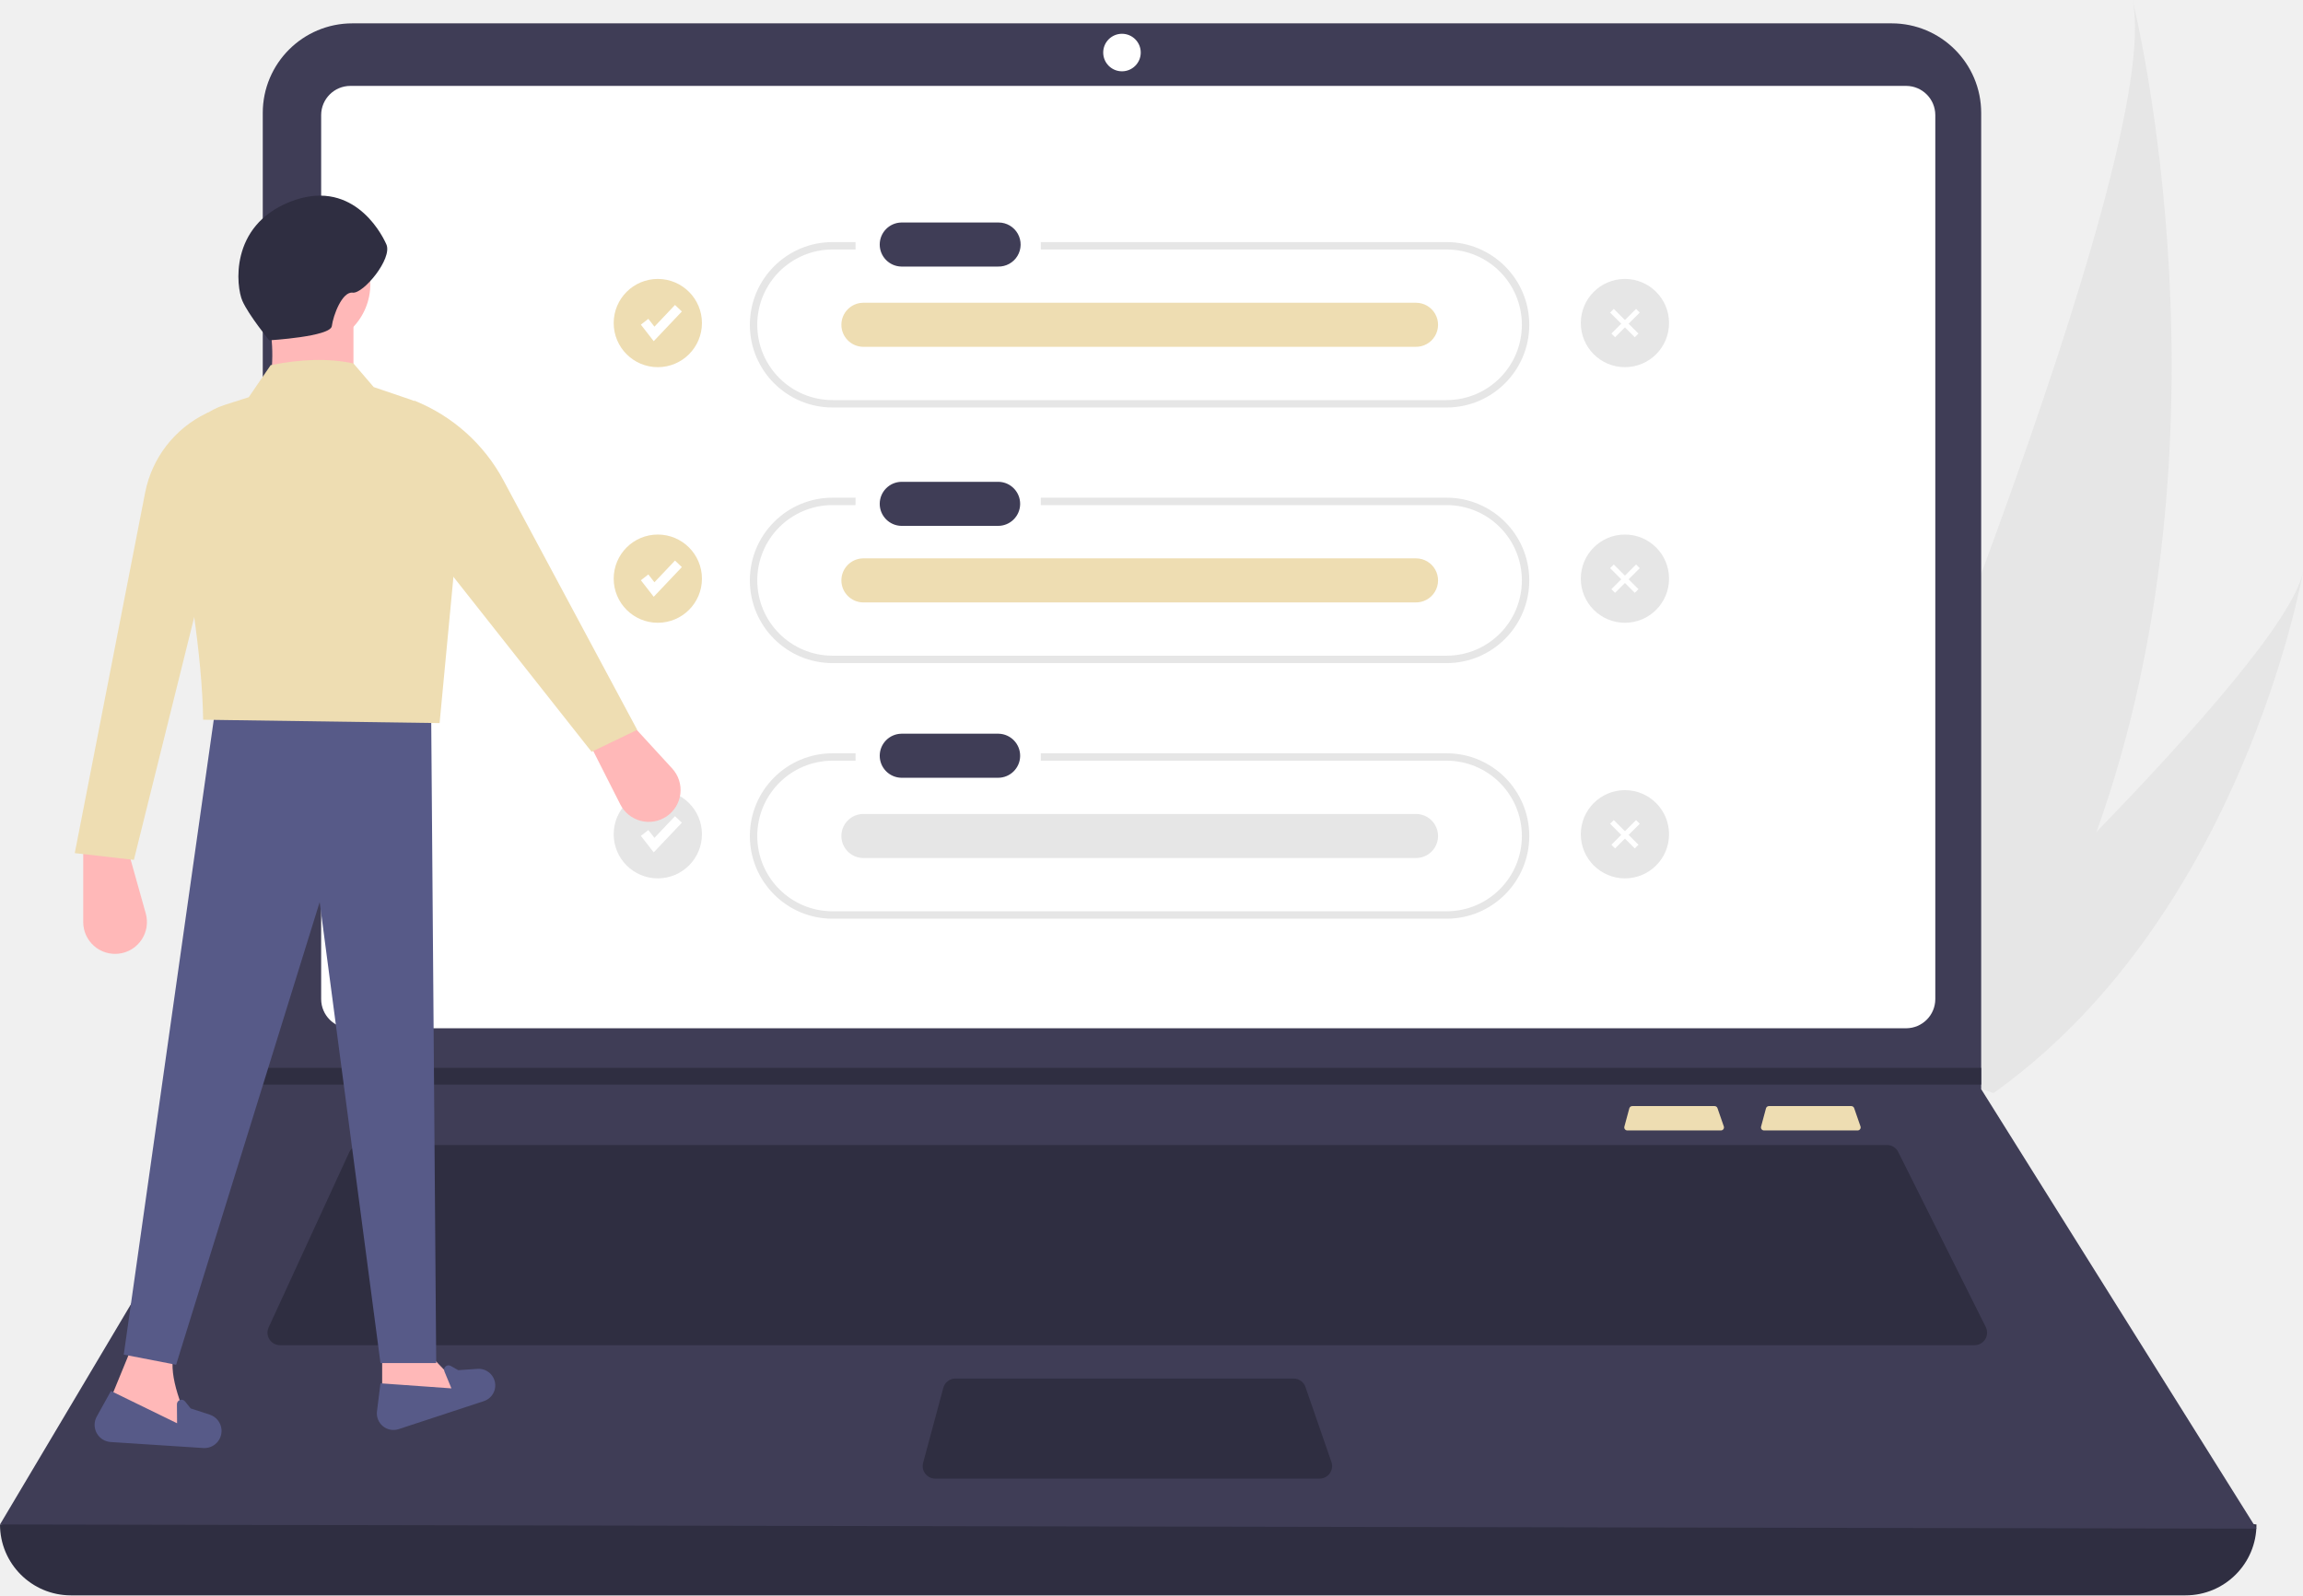
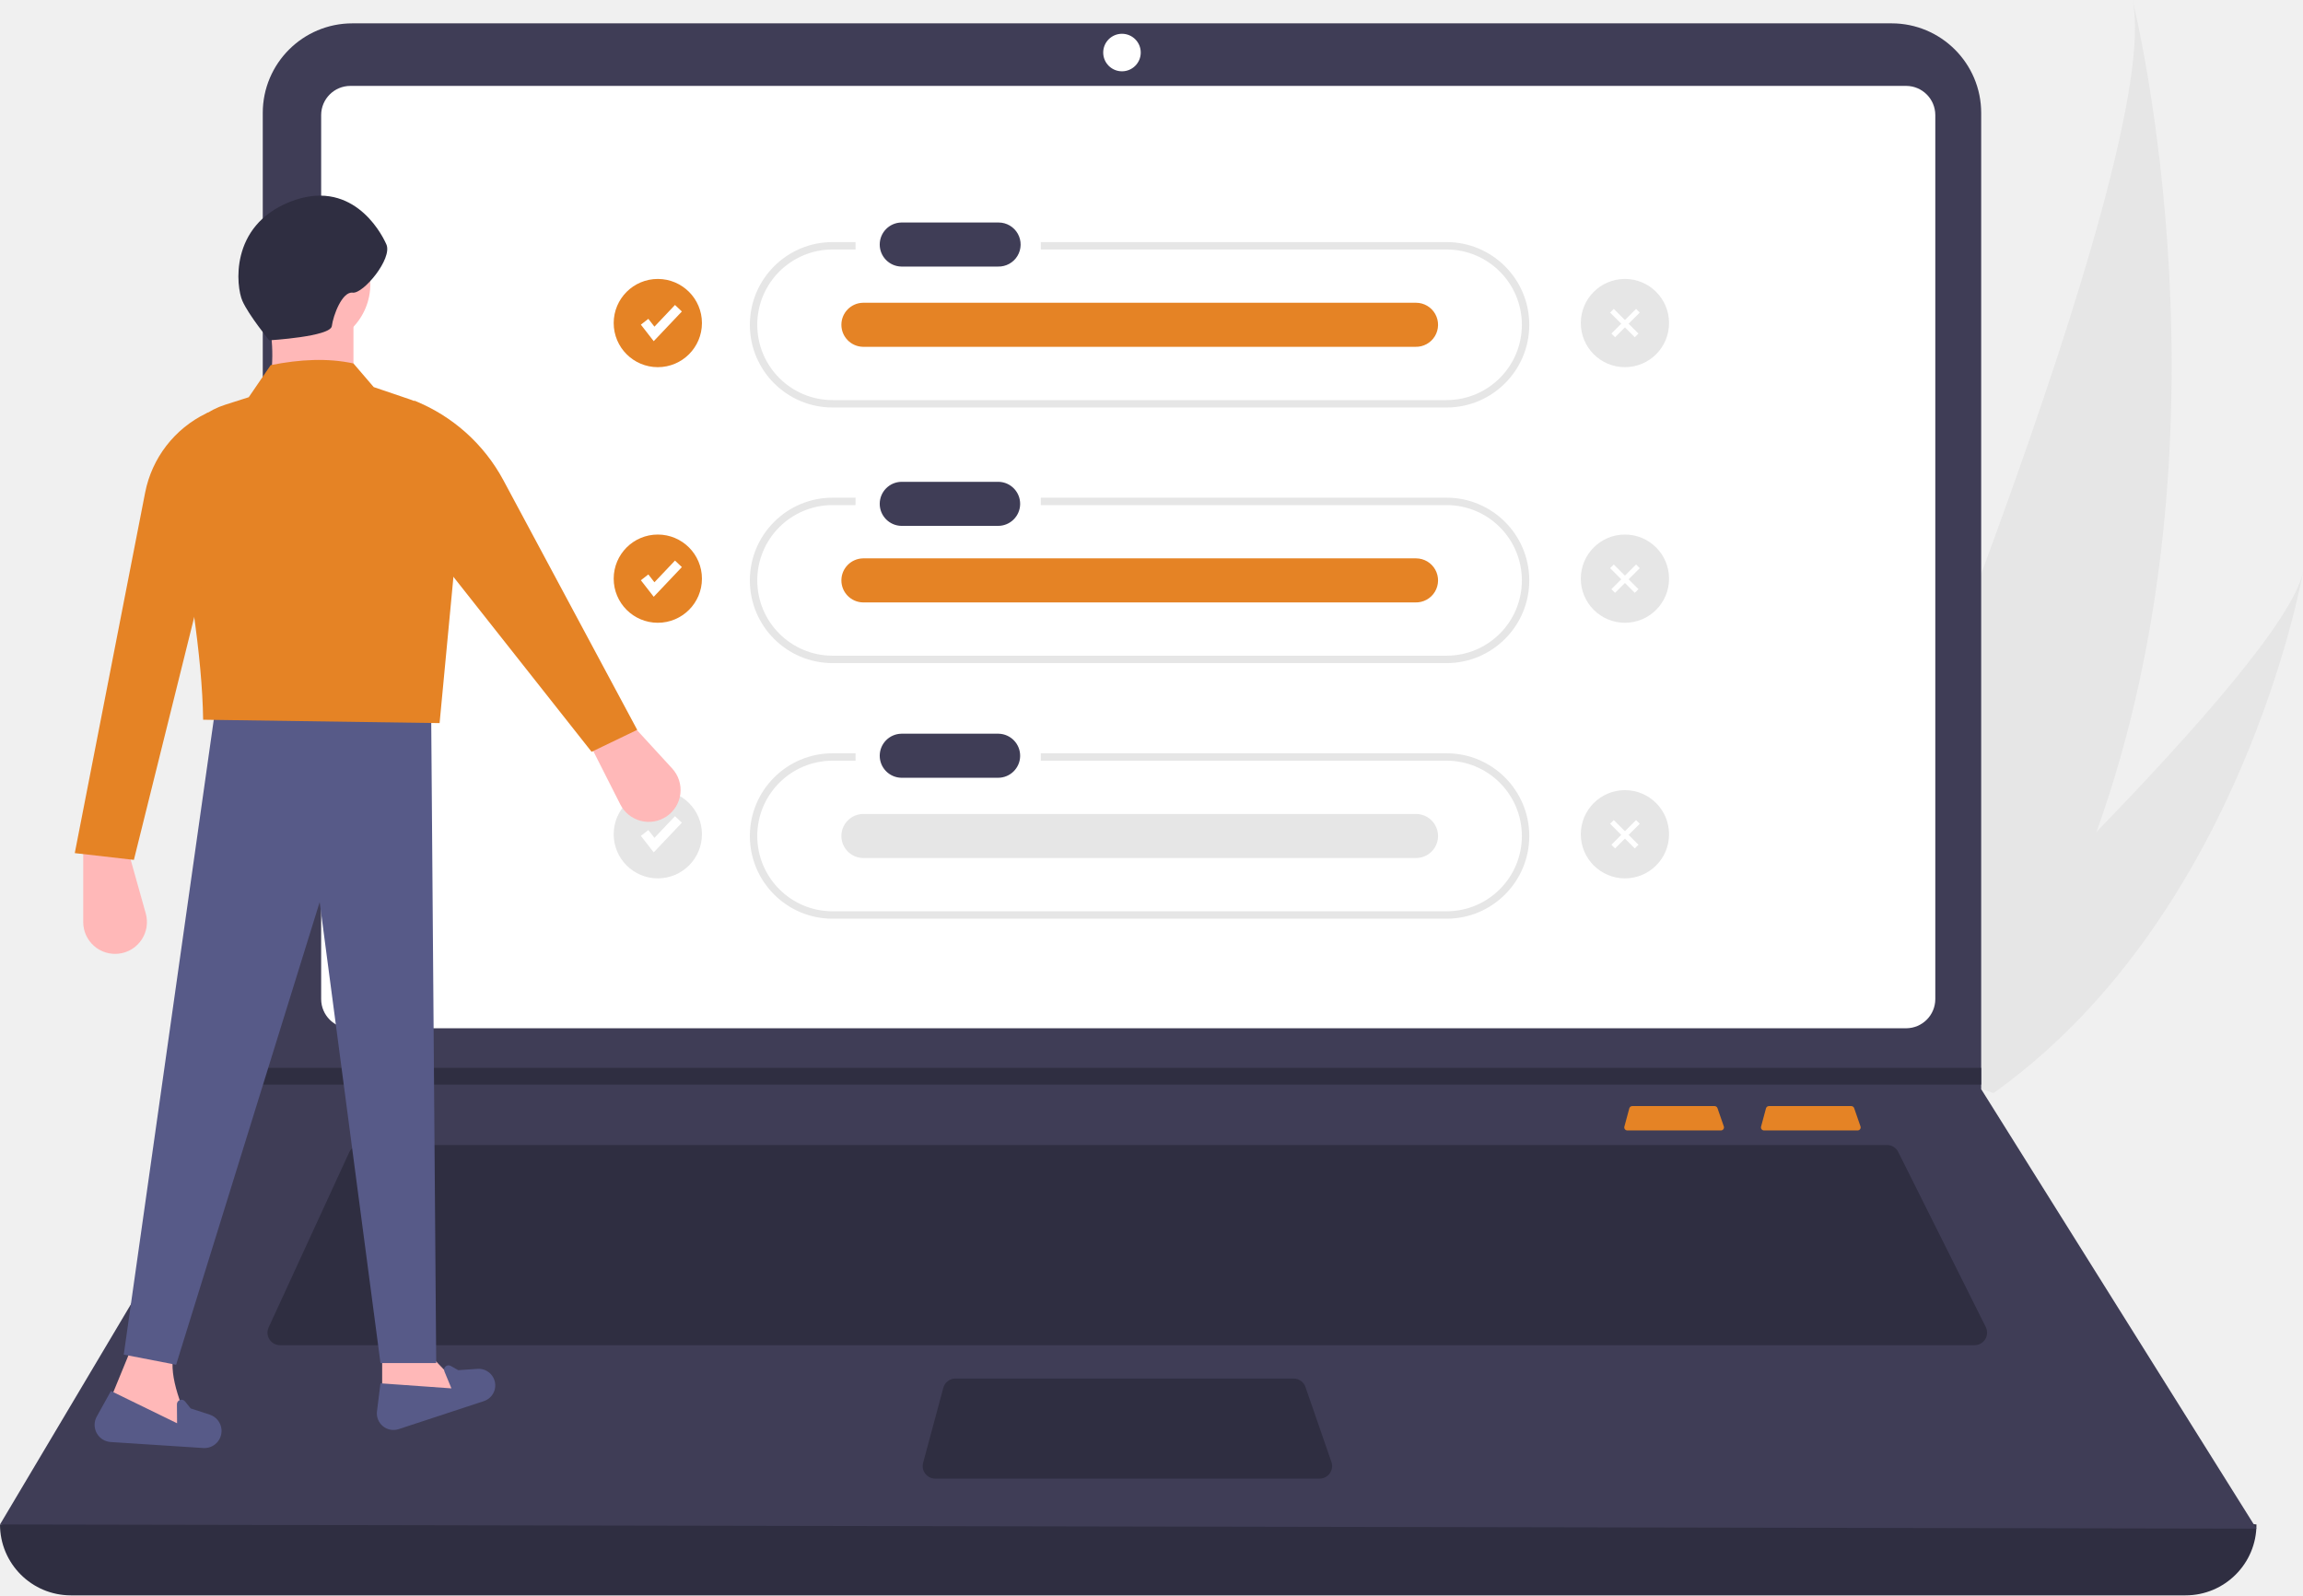
<svg xmlns="http://www.w3.org/2000/svg" id="e947267e-2fd0-4612-8553-18e563890315" data-name="Layer 1" width="808.778" height="560.418" viewBox="0 0 808.778 560.418">
  <path d="M931.874,462.004a348.201,348.201,0,0,1-45.13,86.56c-.438.618-.884,1.223-1.332,1.837L827.663,531.7c.261-.596.546-1.264.85-1.994C846.7,486.687,956.151,224.46,944.529,169.791,945.639,174.28,981.902,322.801,931.874,462.004Z" transform="translate(-195.6108 -169.7909)" fill="#e6e6e6" />
  <path d="M897.885,552.173c-.705.532-1.431,1.057-2.164,1.568l-43.321-14.03c.518-.479,1.121-1.044,1.815-1.681,11.34-10.6,45.03-42.358,77.659-76.025,35.065-36.18,68.914-74.558,72.515-91.249C1003.712,374.564,982.346,490.421,897.885,552.173Z" transform="translate(-195.6108 -169.7909)" fill="#e6e6e6" />
  <path d="M963.145,730.209H220.512a24.901,24.901,0,0,1-24.901-24.901v0q403.807-46.93,792.435,0v0A24.901,24.901,0,0,1,963.145,730.209Z" transform="translate(-195.6108 -169.7909)" fill="#2f2e41" />
  <path d="M988.046,706.773l-792.435-1.465L287.451,550.776l.439-.732V209.472a31.475,31.475,0,0,1,31.478-31.478H859.894A31.475,31.475,0,0,1,891.372,209.472v342.915Z" transform="translate(-195.6108 -169.7909)" fill="#3f3d56" />
  <path d="M318.651,199.966a10.265,10.265,0,0,0-10.253,10.253V520.748a10.265,10.265,0,0,0,10.253,10.253H865.006a10.266,10.266,0,0,0,10.253-10.253V210.219a10.265,10.265,0,0,0-10.253-10.253Z" transform="translate(-195.6108 -169.7909)" fill="#fff" />
  <path d="M322.241,572.015a4.406,4.406,0,0,0-3.992,2.558l-28.299,61.52a4.394,4.394,0,0,0,3.992,6.231H889.053a4.394,4.394,0,0,0,3.929-6.36l-30.76-61.52a4.372,4.372,0,0,0-3.929-2.429Z" transform="translate(-195.6108 -169.7909)" fill="#2f2e41" />
  <circle cx="394.021" cy="18.457" r="6.591" fill="#fff" />
  <path d="M531.137,654.042a4.401,4.401,0,0,0-4.243,3.251l-7.099,26.366a4.394,4.394,0,0,0,4.243,5.537H659.036A4.393,4.393,0,0,0,663.187,683.364l-9.126-26.366a4.397,4.397,0,0,0-4.153-2.957Z" transform="translate(-195.6108 -169.7909)" fill="#2f2e41" />
  <polygon points="695.761 375.126 695.761 380.985 91.84 380.985 92.295 380.253 92.295 375.126 695.761 375.126" fill="#2f2e41" />
  <path d="M703.615,254.83H561.125v2.603H703.615a26.451,26.451,0,0,1,0,52.902H488.003a26.451,26.451,0,0,1,0-52.902h8.057v-2.603h-8.057a29.053,29.053,0,0,0,0,58.107H703.615a29.053,29.053,0,1,0,0-58.107Z" transform="translate(-195.6108 -169.7909)" fill="#e6e6e6" />
  <path d="M703.615,344.619H561.125v2.603H703.615a26.451,26.451,0,0,1,0,52.902H488.003a26.451,26.451,0,0,1,0-52.902h8.057v-2.603h-8.057a29.053,29.053,0,0,0,0,58.107H703.615a29.053,29.053,0,1,0,0-58.107Z" transform="translate(-195.6108 -169.7909)" fill="#e6e6e6" />
  <path d="M703.615,434.407H561.125V437.01H703.615a26.451,26.451,0,1,1,0,52.902H488.003a26.451,26.451,0,0,1,0-52.902h8.057v-2.603h-8.057a29.053,29.053,0,0,0,0,58.107H703.615a29.053,29.053,0,1,0,0-58.107Z" transform="translate(-195.6108 -169.7909)" fill="#e6e6e6" />
  <path id="ab287899-84e3-434f-b92d-b2aaa12c9990" data-name="Path 40" d="M512.144,247.954a7.739,7.739,0,0,0,0,15.475h33.945a7.739,7.739,0,1,0,.254-15.475q-.127-.002-.254,0Z" transform="translate(-195.6108 -169.7909)" fill="#3f3d56" />
  <path id="af2a4b37-a3ed-4662-953e-6f9b285406f1" data-name="Path 40" d="M512.144,339.044a7.739,7.739,0,0,0,0,15.475h33.945a7.739,7.739,0,0,0,.254-15.475q-.127-.002-.254,0Z" transform="translate(-195.6108 -169.7909)" fill="#3f3d56" />
  <path id="ff7e389f-e1f1-4104-a8c8-8a888f7bdbd5" data-name="Path 40" d="M512.144,427.532a7.739,7.739,0,0,0,0,15.475h33.945a7.739,7.739,0,0,0,.254-15.475q-.127-.002-.254,0Z" transform="translate(-195.6108 -169.7909)" fill="#3f3d56" />
-   <path id="ab3f55ca-45f9-4d6f-a8ad-e44fa73330dd" data-name="Path 40" d="M498.68,276.146a7.739,7.739,0,0,0,0,15.475H692.684a7.739,7.739,0,1,0,.254-15.475q-.127-.002-.254,0Z" transform="translate(-195.6108 -169.7909)" fill="#EEDDB2" />
-   <path id="b755e68c-1f13-420d-a9db-7573ff270e8f" data-name="Path 40" d="M498.68,365.935a7.739,7.739,0,0,0,0,15.475H692.684a7.739,7.739,0,1,0,.254-15.475q-.127-.002-.254,0Z" transform="translate(-195.6108 -169.7909)" fill="#EEDDB2" />
+   <path id="ab3f55ca-45f9-4d6f-a8ad-e44fa73330dd" data-name="Path 40" d="M498.68,276.146a7.739,7.739,0,0,0,0,15.475H692.684a7.739,7.739,0,1,0,.254-15.475q-.127-.002-.254,0Z" transform="translate(-195.6108 -169.7909)" fill="#e58325" />
+   <path id="b755e68c-1f13-420d-a9db-7573ff270e8f" data-name="Path 40" d="M498.68,365.935a7.739,7.739,0,0,0,0,15.475H692.684a7.739,7.739,0,1,0,.254-15.475q-.127-.002-.254,0Z" transform="translate(-195.6108 -169.7909)" fill="#e58325" />
  <path id="f0f56a0b-ed67-4282-9bfe-4d2fc6a8304e" data-name="Path 40" d="M498.68,455.723a7.739,7.739,0,0,0,0,15.475H692.684a7.739,7.739,0,1,0,.254-15.475q-.127-.002-.254,0Z" transform="translate(-195.6108 -169.7909)" fill="#e6e6e6" />
-   <circle cx="231.015" cy="113.483" r="15.495" fill="#EEDDB2" />
+   <circle cx="231.015" cy="113.483" r="15.495" fill="#e58325" />
  <polygon points="229.577 119.849 225.063 114.045 227.688 112.003 229.826 114.751 237.046 107.129 239.461 109.417 229.577 119.849" fill="#fff" />
-   <circle cx="231.015" cy="203.272" r="15.495" fill="#EEDDB2" />
+   <circle cx="231.015" cy="203.272" r="15.495" fill="#e58325" />
  <polygon points="229.577 209.638 225.063 203.834 227.688 201.792 229.826 204.54 237.046 196.918 239.461 199.206 229.577 209.638" fill="#fff" />
  <circle cx="231.015" cy="293.06" r="15.495" fill="#e6e6e6" />
  <circle cx="570.65" cy="113.483" r="15.495" fill="#e6e6e6" />
  <circle cx="570.65" cy="203.272" r="15.495" fill="#e6e6e6" />
  <circle cx="570.65" cy="293.06" r="15.495" fill="#e6e6e6" />
  <polygon points="229.577 299.427 225.063 293.623 227.688 291.581 229.826 294.329 237.046 286.707 239.461 288.994 229.577 299.427" fill="#fff" />
  <rect x="765.121" y="277.147" width="1.824" height="12.254" transform="translate(-171.5497 454.8453) rotate(-45)" fill="#fff" />
  <rect x="760.362" y="282.362" width="12.254" height="1.824" transform="translate(-171.4161 455.1678) rotate(-45)" fill="#fff" />
  <rect x="765.121" y="366.936" width="1.824" height="12.254" transform="translate(-235.0399 481.1438) rotate(-45)" fill="#fff" />
  <rect x="760.362" y="372.151" width="12.254" height="1.824" transform="translate(-234.9064 481.4663) rotate(-45)" fill="#fff" />
  <rect x="765.121" y="456.725" width="1.824" height="12.254" transform="translate(-298.5302 507.4424) rotate(-45)" fill="#fff" />
  <rect x="760.362" y="461.939" width="12.254" height="1.824" transform="translate(-298.3966 507.7648) rotate(-45)" fill="#fff" />
  <path d="M429.606,456.644l0,0a11.189,11.189,0,0,0,2.072-16.896l-14.875-16.215-14.288,7.234,10.936,21.599A11.189,11.189,0,0,0,429.606,456.644Z" transform="translate(-195.6108 -169.7909)" fill="#ffb8b8" />
  <path d="M237.317,504.799h0a11.189,11.189,0,0,0,9.48-14.138l-5.947-21.186H224.836v24.209A11.189,11.189,0,0,0,237.317,504.799Z" transform="translate(-195.6108 -169.7909)" fill="#ffb8b8" />
  <polygon points="134.211 494.829 164.462 490.084 152.006 477.034 134.211 477.034 134.211 494.829" fill="#ffb8b8" />
  <path d="M232.547,665.806l31.437,8.304c-5.79-12.011-9.356-22.639-7.118-29.657l-14.829-1.779Z" transform="translate(-195.6108 -169.7909)" fill="#ffb8b8" />
  <polygon points="43.46 475.848 61.848 479.407 112.265 316.886 133.618 478.814 153.192 478.814 151.412 249.861 75.49 249.861 43.46 475.848" fill="#575a88" />
  <path d="M335.613,671.822l29.922-9.843a5.819,5.819,0,0,0,3.387-8.131h0a5.819,5.819,0,0,0-5.597-3.204l-6.788.459-2.66-1.497a1.547,1.547,0,0,0-2.19,1.938l2.453,5.957-24.912-1.779-1.229,9.833A5.835,5.835,0,0,0,335.613,671.822Z" transform="translate(-195.6108 -169.7909)" fill="#575a88" />
  <path d="M234.479,676.347l32.527,2.109a6.022,6.022,0,0,0,6.392-6.497h0a6.022,6.022,0,0,0-4.136-5.237l-6.693-2.182-1.975-2.465a1.601,1.601,0,0,0-2.85,1.014l.054,6.667-23.228-11.331-4.978,8.965A6.038,6.038,0,0,0,234.479,676.347Z" transform="translate(-195.6108 -169.7909)" fill="#575a88" />
  <circle cx="108.113" cy="99.796" r="21.946" fill="#ffb8b8" />
  <path d="M289.488,309.92h30.25v-29.064H289.488C291.988,289.832,291.665,299.612,289.488,309.92Z" transform="translate(-195.6108 -169.7909)" fill="#ffb8b8" />
-   <path d="M266.949,422.617l83.04,1.186,8.304-87.73a27.397,27.397,0,0,0-18.587-25.942l-12.85-4.364-7.118-8.304c-8.986-1.942-18.764-1.471-29.064.593l-7.711,11.27-8.303,2.65A27.312,27.312,0,0,0,255.663,338.763C261.842,370.677,266.646,400.338,266.949,422.617Z" transform="translate(-195.6108 -169.7909)" fill="#EEDDB2" />
-   <path d="M221.87,469.476l20.76,2.373,23.726-95.496,2.373-61.687-.7.339A39.291,39.291,0,0,0,246.578,342.848Z" transform="translate(-195.6108 -169.7909)" fill="#EEDDB2" />
-   <path d="M403.372,433.887l16.015-7.711-46.973-87.651a61.413,61.413,0,0,0-31.321-28.012h0l8.897,55.755Z" transform="translate(-195.6108 -169.7909)" fill="#EEDDB2" />
+   <path d="M266.949,422.617l83.04,1.186,8.304-87.73a27.397,27.397,0,0,0-18.587-25.942l-12.85-4.364-7.118-8.304c-8.986-1.942-18.764-1.471-29.064.593l-7.711,11.27-8.303,2.65A27.312,27.312,0,0,0,255.663,338.763C261.842,370.677,266.646,400.338,266.949,422.617Z" transform="translate(-195.6108 -169.7909)" fill="#e58325" />
+   <path d="M221.87,469.476l20.76,2.373,23.726-95.496,2.373-61.687-.7.339A39.291,39.291,0,0,0,246.578,342.848Z" transform="translate(-195.6108 -169.7909)" fill="#e58325" />
+   <path d="M403.372,433.887l16.015-7.711-46.973-87.651a61.413,61.413,0,0,0-31.321-28.012h0l8.897,55.755Z" transform="translate(-195.6108 -169.7909)" fill="#e58325" />
  <path d="M290.16,289.339s21.52-1.276,21.986-4.999,3.608-12.214,7.33-11.748,14.038-11.943,11.829-16.945-12.637-23.419-33.926-14.931-18.849,29.776-16.64,34.779S290.16,289.339,290.16,289.339Z" transform="translate(-195.6108 -169.7909)" fill="#2f2e41" />
-   <path d="M816.83,558.338a1.072,1.072,0,0,0-1.033.792l-1.729,6.42a1.07,1.07,0,0,0,1.033,1.348H847.975a1.07,1.07,0,0,0,1.011-1.42l-2.222-6.42a1.071,1.071,0,0,0-1.011-.72Z" transform="translate(-195.6108 -169.7909)" fill="#EEDDB2" />
-   <path d="M768.83,558.338a1.072,1.072,0,0,0-1.033.792l-1.729,6.42a1.07,1.07,0,0,0,1.033,1.348H799.975a1.07,1.07,0,0,0,1.011-1.42l-2.222-6.42a1.071,1.071,0,0,0-1.011-.72Z" transform="translate(-195.6108 -169.7909)" fill="#EEDDB2" />
+   <path d="M816.83,558.338a1.072,1.072,0,0,0-1.033.792l-1.729,6.42a1.07,1.07,0,0,0,1.033,1.348H847.975a1.07,1.07,0,0,0,1.011-1.42l-2.222-6.42a1.071,1.071,0,0,0-1.011-.72Z" transform="translate(-195.6108 -169.7909)" fill="#e58325" />
+   <path d="M768.83,558.338a1.072,1.072,0,0,0-1.033.792l-1.729,6.42a1.07,1.07,0,0,0,1.033,1.348H799.975a1.07,1.07,0,0,0,1.011-1.42l-2.222-6.42a1.071,1.071,0,0,0-1.011-.72Z" transform="translate(-195.6108 -169.7909)" fill="#e58325" />
</svg>
